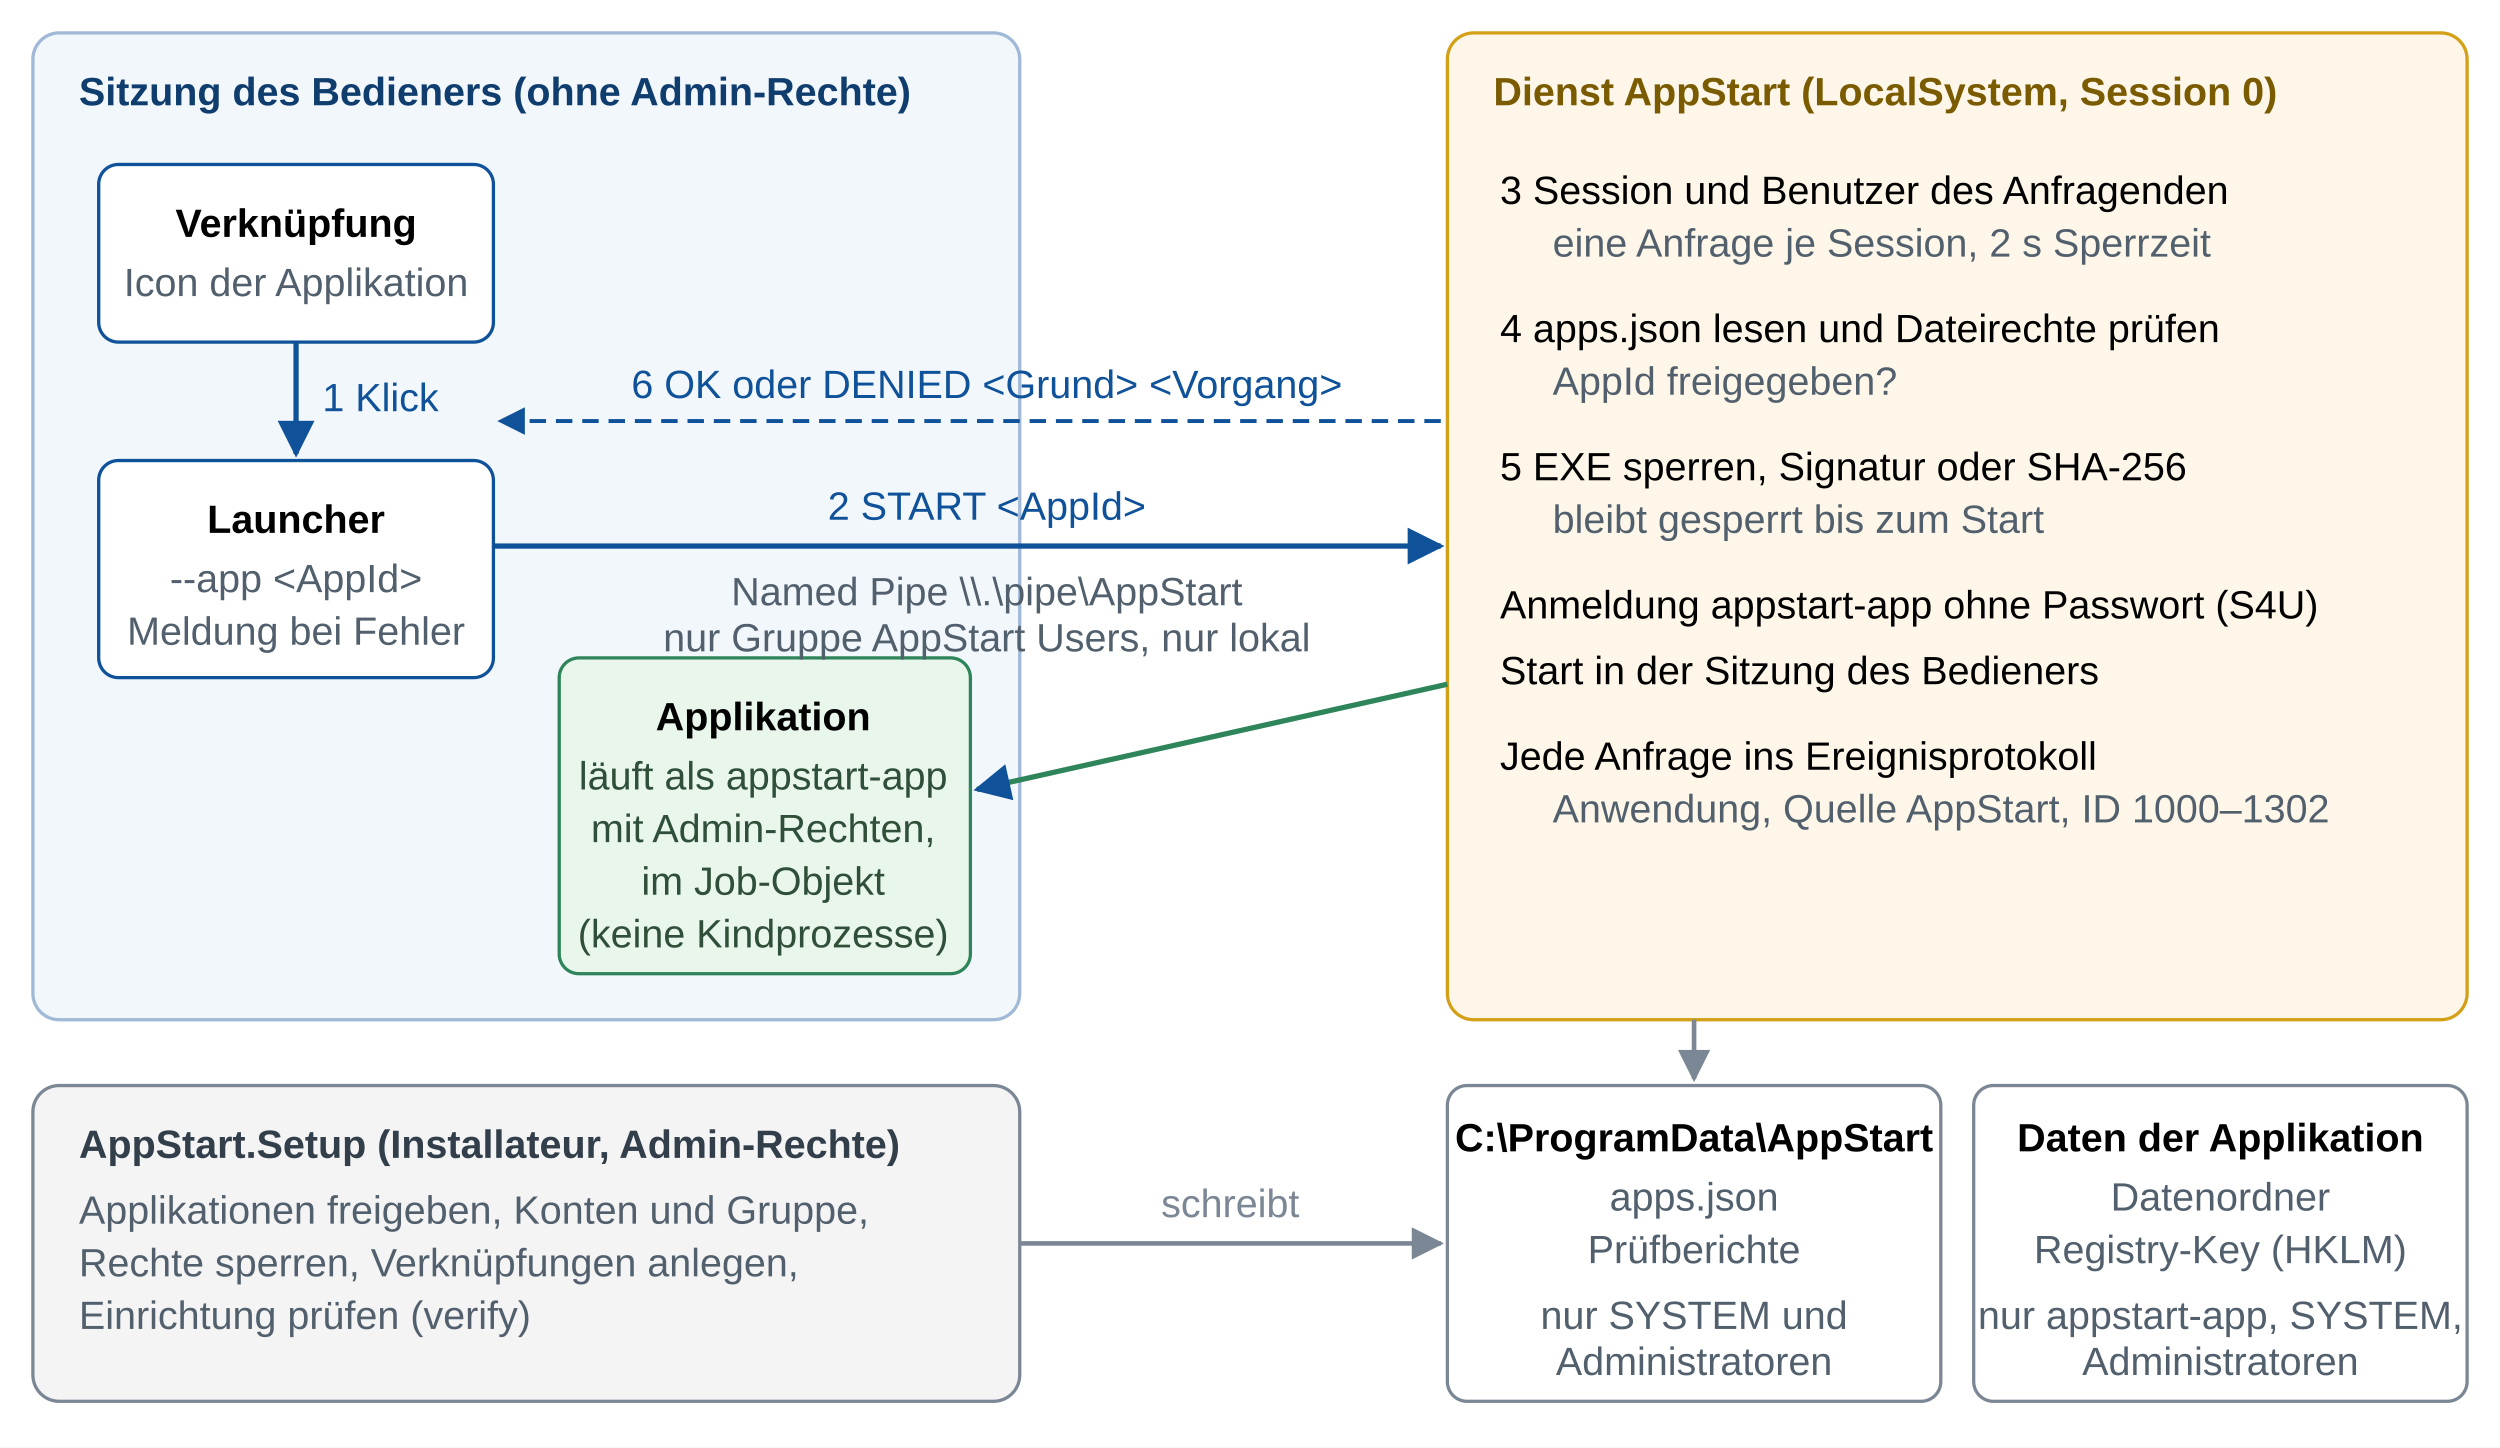
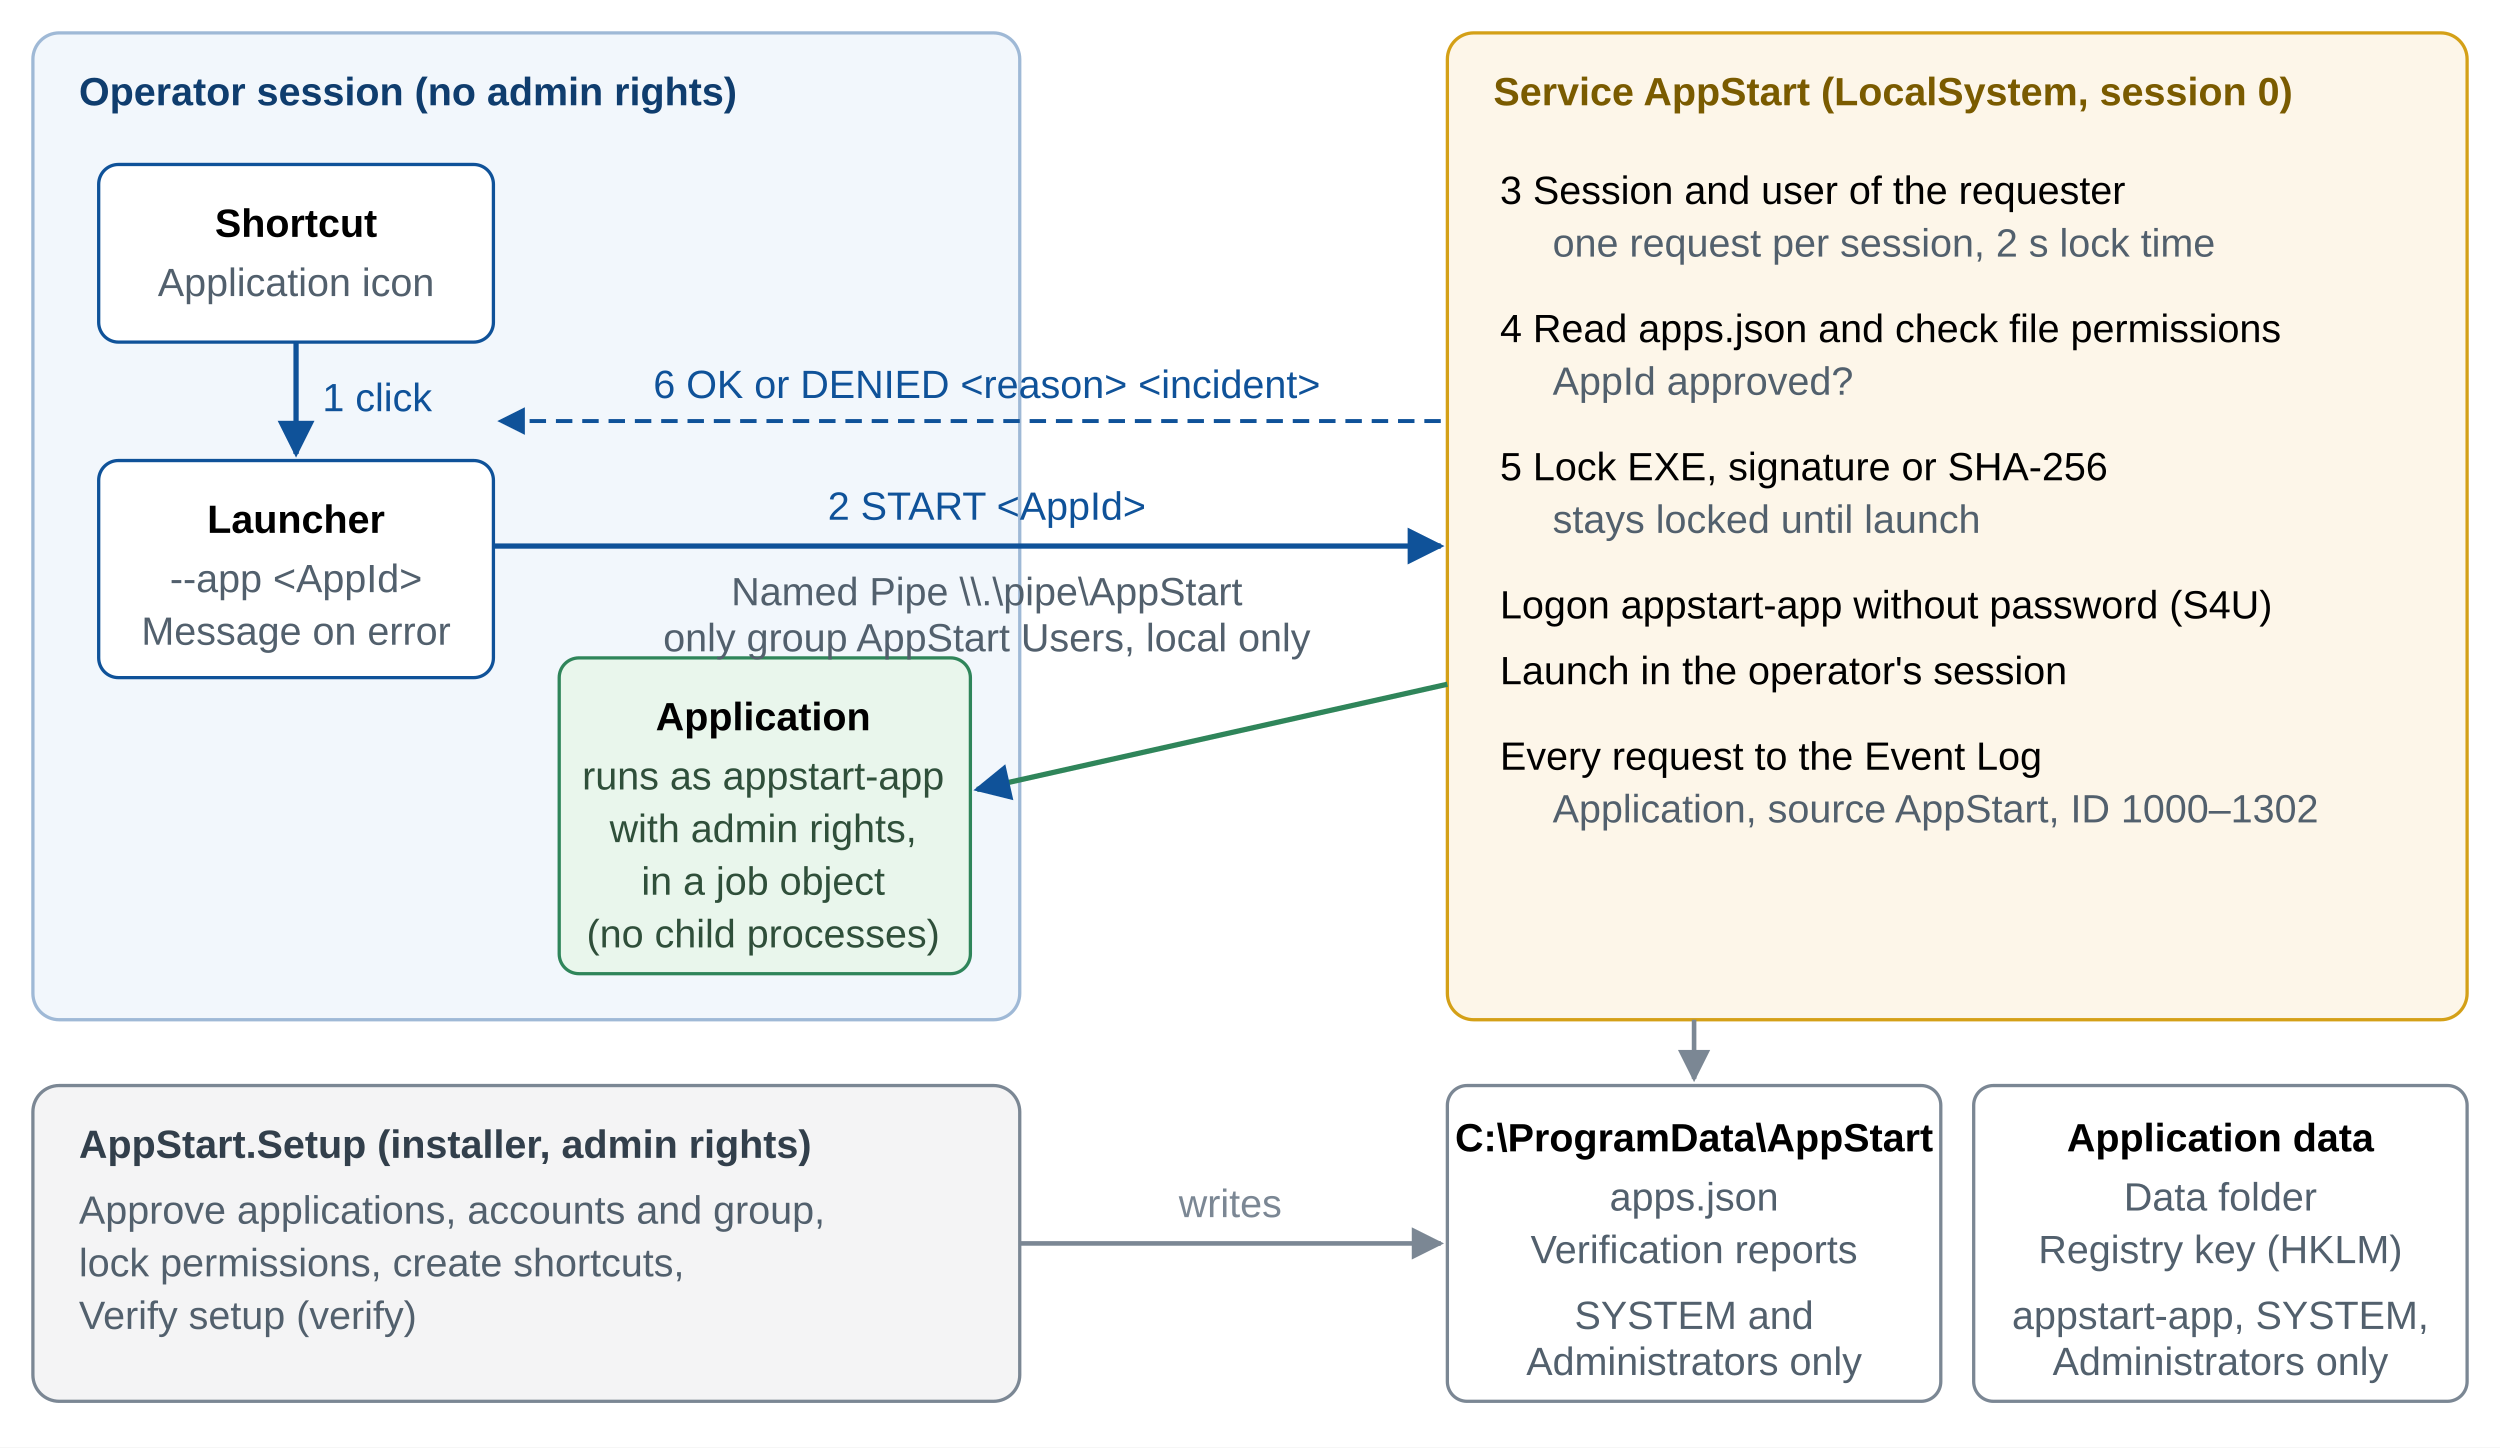
<svg xmlns="http://www.w3.org/2000/svg" width="760" height="440" viewBox="0 0 760 440" font-family="Segoe UI, Arial, sans-serif" font-size="12">
  <defs>
    <marker id="arrow" viewBox="0 0 10 10" refX="9" refY="5" markerWidth="7" markerHeight="7" orient="auto-start-reverse">
      <path d="M0,0 L10,5 L0,10 z" fill="#0f5299" />
    </marker>
    <marker id="arrowGrey" viewBox="0 0 10 10" refX="9" refY="5" markerWidth="7" markerHeight="7" orient="auto-start-reverse">
      <path d="M0,0 L10,5 L0,10 z" fill="#7b8794" />
    </marker>
  </defs>
  <rect width="760" height="440" fill="#ffffff" />
  <rect x="10" y="10" width="300" height="300" rx="8" fill="#f2f7fc" stroke="#9fb9d6" />
-   <text x="24" y="32" font-weight="600" fill="#0f3d6e">Sitzung des Bedieners (ohne Admin-Rechte)</text>
+   <text x="24" y="32" font-weight="600" fill="#0f3d6e">Operator session (no admin rights)</text>
  <rect x="30" y="50" width="120" height="54" rx="6" fill="#fff" stroke="#0f5299" />
-   <text x="90" y="72" text-anchor="middle" font-weight="600">Verknüpfung</text>
-   <text x="90" y="90" text-anchor="middle" fill="#52606d">Icon der Applikation</text>
+   <text x="90" y="72" text-anchor="middle" font-weight="600">Shortcut</text>
+   <text x="90" y="90" text-anchor="middle" fill="#52606d">Application icon</text>
  <rect x="30" y="140" width="120" height="66" rx="6" fill="#fff" stroke="#0f5299" />
  <text x="90" y="162" text-anchor="middle" font-weight="600">Launcher</text>
  <text x="90" y="180" text-anchor="middle" fill="#52606d">--app &lt;AppId&gt;</text>
-   <text x="90" y="196" text-anchor="middle" fill="#52606d">Meldung bei Fehler</text>
+   <text x="90" y="196" text-anchor="middle" fill="#52606d">Message on error</text>
  <rect x="170" y="200" width="125" height="96" rx="6" fill="#e9f6ec" stroke="#2f855a" />
-   <text x="232" y="222" text-anchor="middle" font-weight="600">Applikation</text>
-   <text x="232" y="240" text-anchor="middle" fill="#2f4f3a">läuft als appstart-app</text>
-   <text x="232" y="256" text-anchor="middle" fill="#2f4f3a">mit Admin-Rechten,</text>
-   <text x="232" y="272" text-anchor="middle" fill="#2f4f3a">im Job-Objekt</text>
-   <text x="232" y="288" text-anchor="middle" fill="#2f4f3a">(keine Kindprozesse)</text>
+   <text x="232" y="222" text-anchor="middle" font-weight="600">Application</text>
+   <text x="232" y="240" text-anchor="middle" fill="#2f4f3a">runs as appstart-app</text>
+   <text x="232" y="256" text-anchor="middle" fill="#2f4f3a">with admin rights,</text>
+   <text x="232" y="272" text-anchor="middle" fill="#2f4f3a">in a job object</text>
+   <text x="232" y="288" text-anchor="middle" fill="#2f4f3a">(no child processes)</text>
  <line x1="90" y1="104" x2="90" y2="138" stroke="#0f5299" stroke-width="1.6" marker-end="url(#arrow)" />
-   <text x="98" y="125" fill="#0f5299">1 Klick</text>
+   <text x="98" y="125" fill="#0f5299">1 click</text>
  <line x1="150" y1="166" x2="438" y2="166" stroke="#0f5299" stroke-width="1.6" marker-end="url(#arrow)" />
  <text x="300" y="158" text-anchor="middle" fill="#0f5299">2 START &lt;AppId&gt;</text>
  <text x="300" y="184" text-anchor="middle" fill="#52606d">Named Pipe \\.\pipe\AppStart</text>
-   <text x="300" y="198" text-anchor="middle" fill="#52606d">nur Gruppe AppStart Users, nur lokal</text>
+   <text x="300" y="198" text-anchor="middle" fill="#52606d">only group AppStart Users, local only</text>
  <line x1="438" y1="128" x2="152" y2="128" stroke="#0f5299" stroke-width="1.2" stroke-dasharray="5 3" marker-end="url(#arrow)" />
-   <text x="300" y="121" text-anchor="middle" fill="#0f5299">6 OK oder DENIED &lt;Grund&gt; &lt;Vorgang&gt;</text>
+   <text x="300" y="121" text-anchor="middle" fill="#0f5299">6 OK or DENIED &lt;reason&gt; &lt;incident&gt;</text>
  <rect x="440" y="10" width="310" height="300" rx="8" fill="#fdf6e9" stroke="#d4a017" />
-   <text x="454" y="32" font-weight="600" fill="#7a5b00">Dienst AppStart (LocalSystem, Session 0)</text>
-   <text x="456" y="62">3 Session und Benutzer des Anfragenden</text>
-   <text x="472" y="78" fill="#52606d">eine Anfrage je Session, 2 s Sperrzeit</text>
-   <text x="456" y="104">4 apps.json lesen und Dateirechte prüfen</text>
-   <text x="472" y="120" fill="#52606d">AppId freigegeben?</text>
-   <text x="456" y="146">5 EXE sperren, Signatur oder SHA-256</text>
-   <text x="472" y="162" fill="#52606d">bleibt gesperrt bis zum Start</text>
-   <text x="456" y="188">Anmeldung appstart-app ohne Passwort (S4U)</text>
-   <text x="456" y="208">Start in der Sitzung des Bedieners</text>
-   <text x="456" y="234">Jede Anfrage ins Ereignisprotokoll</text>
-   <text x="472" y="250" fill="#52606d">Anwendung, Quelle AppStart, ID 1000–1302</text>
+   <text x="454" y="32" font-weight="600" fill="#7a5b00">Service AppStart (LocalSystem, session 0)</text>
+   <text x="456" y="62">3 Session and user of the requester</text>
+   <text x="472" y="78" fill="#52606d">one request per session, 2 s lock time</text>
+   <text x="456" y="104">4 Read apps.json and check file permissions</text>
+   <text x="472" y="120" fill="#52606d">AppId approved?</text>
+   <text x="456" y="146">5 Lock EXE, signature or SHA-256</text>
+   <text x="472" y="162" fill="#52606d">stays locked until launch</text>
+   <text x="456" y="188">Logon appstart-app without password (S4U)</text>
+   <text x="456" y="208">Launch in the operator's session</text>
+   <text x="456" y="234">Every request to the Event Log</text>
+   <text x="472" y="250" fill="#52606d">Application, source AppStart, ID 1000–1302</text>
  <line x1="440" y1="208" x2="297" y2="240" stroke="#2f855a" stroke-width="1.6" marker-end="url(#arrow)" />
  <rect x="440" y="330" width="150" height="96" rx="6" fill="#fff" stroke="#7b8794" />
  <text x="515" y="350" text-anchor="middle" font-weight="600">C:\ProgramData\AppStart</text>
  <text x="515" y="368" text-anchor="middle" fill="#52606d">apps.json</text>
-   <text x="515" y="384" text-anchor="middle" fill="#52606d">Prüfberichte</text>
-   <text x="515" y="404" text-anchor="middle" fill="#52606d">nur SYSTEM und</text>
-   <text x="515" y="418" text-anchor="middle" fill="#52606d">Administratoren</text>
+   <text x="515" y="384" text-anchor="middle" fill="#52606d">Verification reports</text>
+   <text x="515" y="404" text-anchor="middle" fill="#52606d">SYSTEM and</text>
+   <text x="515" y="418" text-anchor="middle" fill="#52606d">Administrators only</text>
  <rect x="600" y="330" width="150" height="96" rx="6" fill="#fff" stroke="#7b8794" />
-   <text x="675" y="350" text-anchor="middle" font-weight="600">Daten der Applikation</text>
-   <text x="675" y="368" text-anchor="middle" fill="#52606d">Datenordner</text>
-   <text x="675" y="384" text-anchor="middle" fill="#52606d">Registry-Key (HKLM)</text>
-   <text x="675" y="404" text-anchor="middle" fill="#52606d">nur appstart-app, SYSTEM,</text>
-   <text x="675" y="418" text-anchor="middle" fill="#52606d">Administratoren</text>
+   <text x="675" y="350" text-anchor="middle" font-weight="600">Application data</text>
+   <text x="675" y="368" text-anchor="middle" fill="#52606d">Data folder</text>
+   <text x="675" y="384" text-anchor="middle" fill="#52606d">Registry key (HKLM)</text>
+   <text x="675" y="404" text-anchor="middle" fill="#52606d">appstart-app, SYSTEM,</text>
+   <text x="675" y="418" text-anchor="middle" fill="#52606d">Administrators only</text>
  <line x1="515" y1="310" x2="515" y2="328" stroke="#7b8794" stroke-width="1.4" marker-end="url(#arrowGrey)" />
  <rect x="10" y="330" width="300" height="96" rx="8" fill="#f4f4f5" stroke="#7b8794" />
-   <text x="24" y="352" font-weight="600" fill="#323f4b">AppStart.Setup (Installateur, Admin-Rechte)</text>
-   <text x="24" y="372" fill="#52606d">Applikationen freigeben, Konten und Gruppe,</text>
-   <text x="24" y="388" fill="#52606d">Rechte sperren, Verknüpfungen anlegen,</text>
-   <text x="24" y="404" fill="#52606d">Einrichtung prüfen (verify)</text>
+   <text x="24" y="352" font-weight="600" fill="#323f4b">AppStart.Setup (installer, admin rights)</text>
+   <text x="24" y="372" fill="#52606d">Approve applications, accounts and group,</text>
+   <text x="24" y="388" fill="#52606d">lock permissions, create shortcuts,</text>
+   <text x="24" y="404" fill="#52606d">Verify setup (verify)</text>
  <line x1="310" y1="378" x2="438" y2="378" stroke="#7b8794" stroke-width="1.4" marker-end="url(#arrowGrey)" />
-   <text x="374" y="370" text-anchor="middle" fill="#7b8794">schreibt</text>
+   <text x="374" y="370" text-anchor="middle" fill="#7b8794">writes</text>
</svg>
